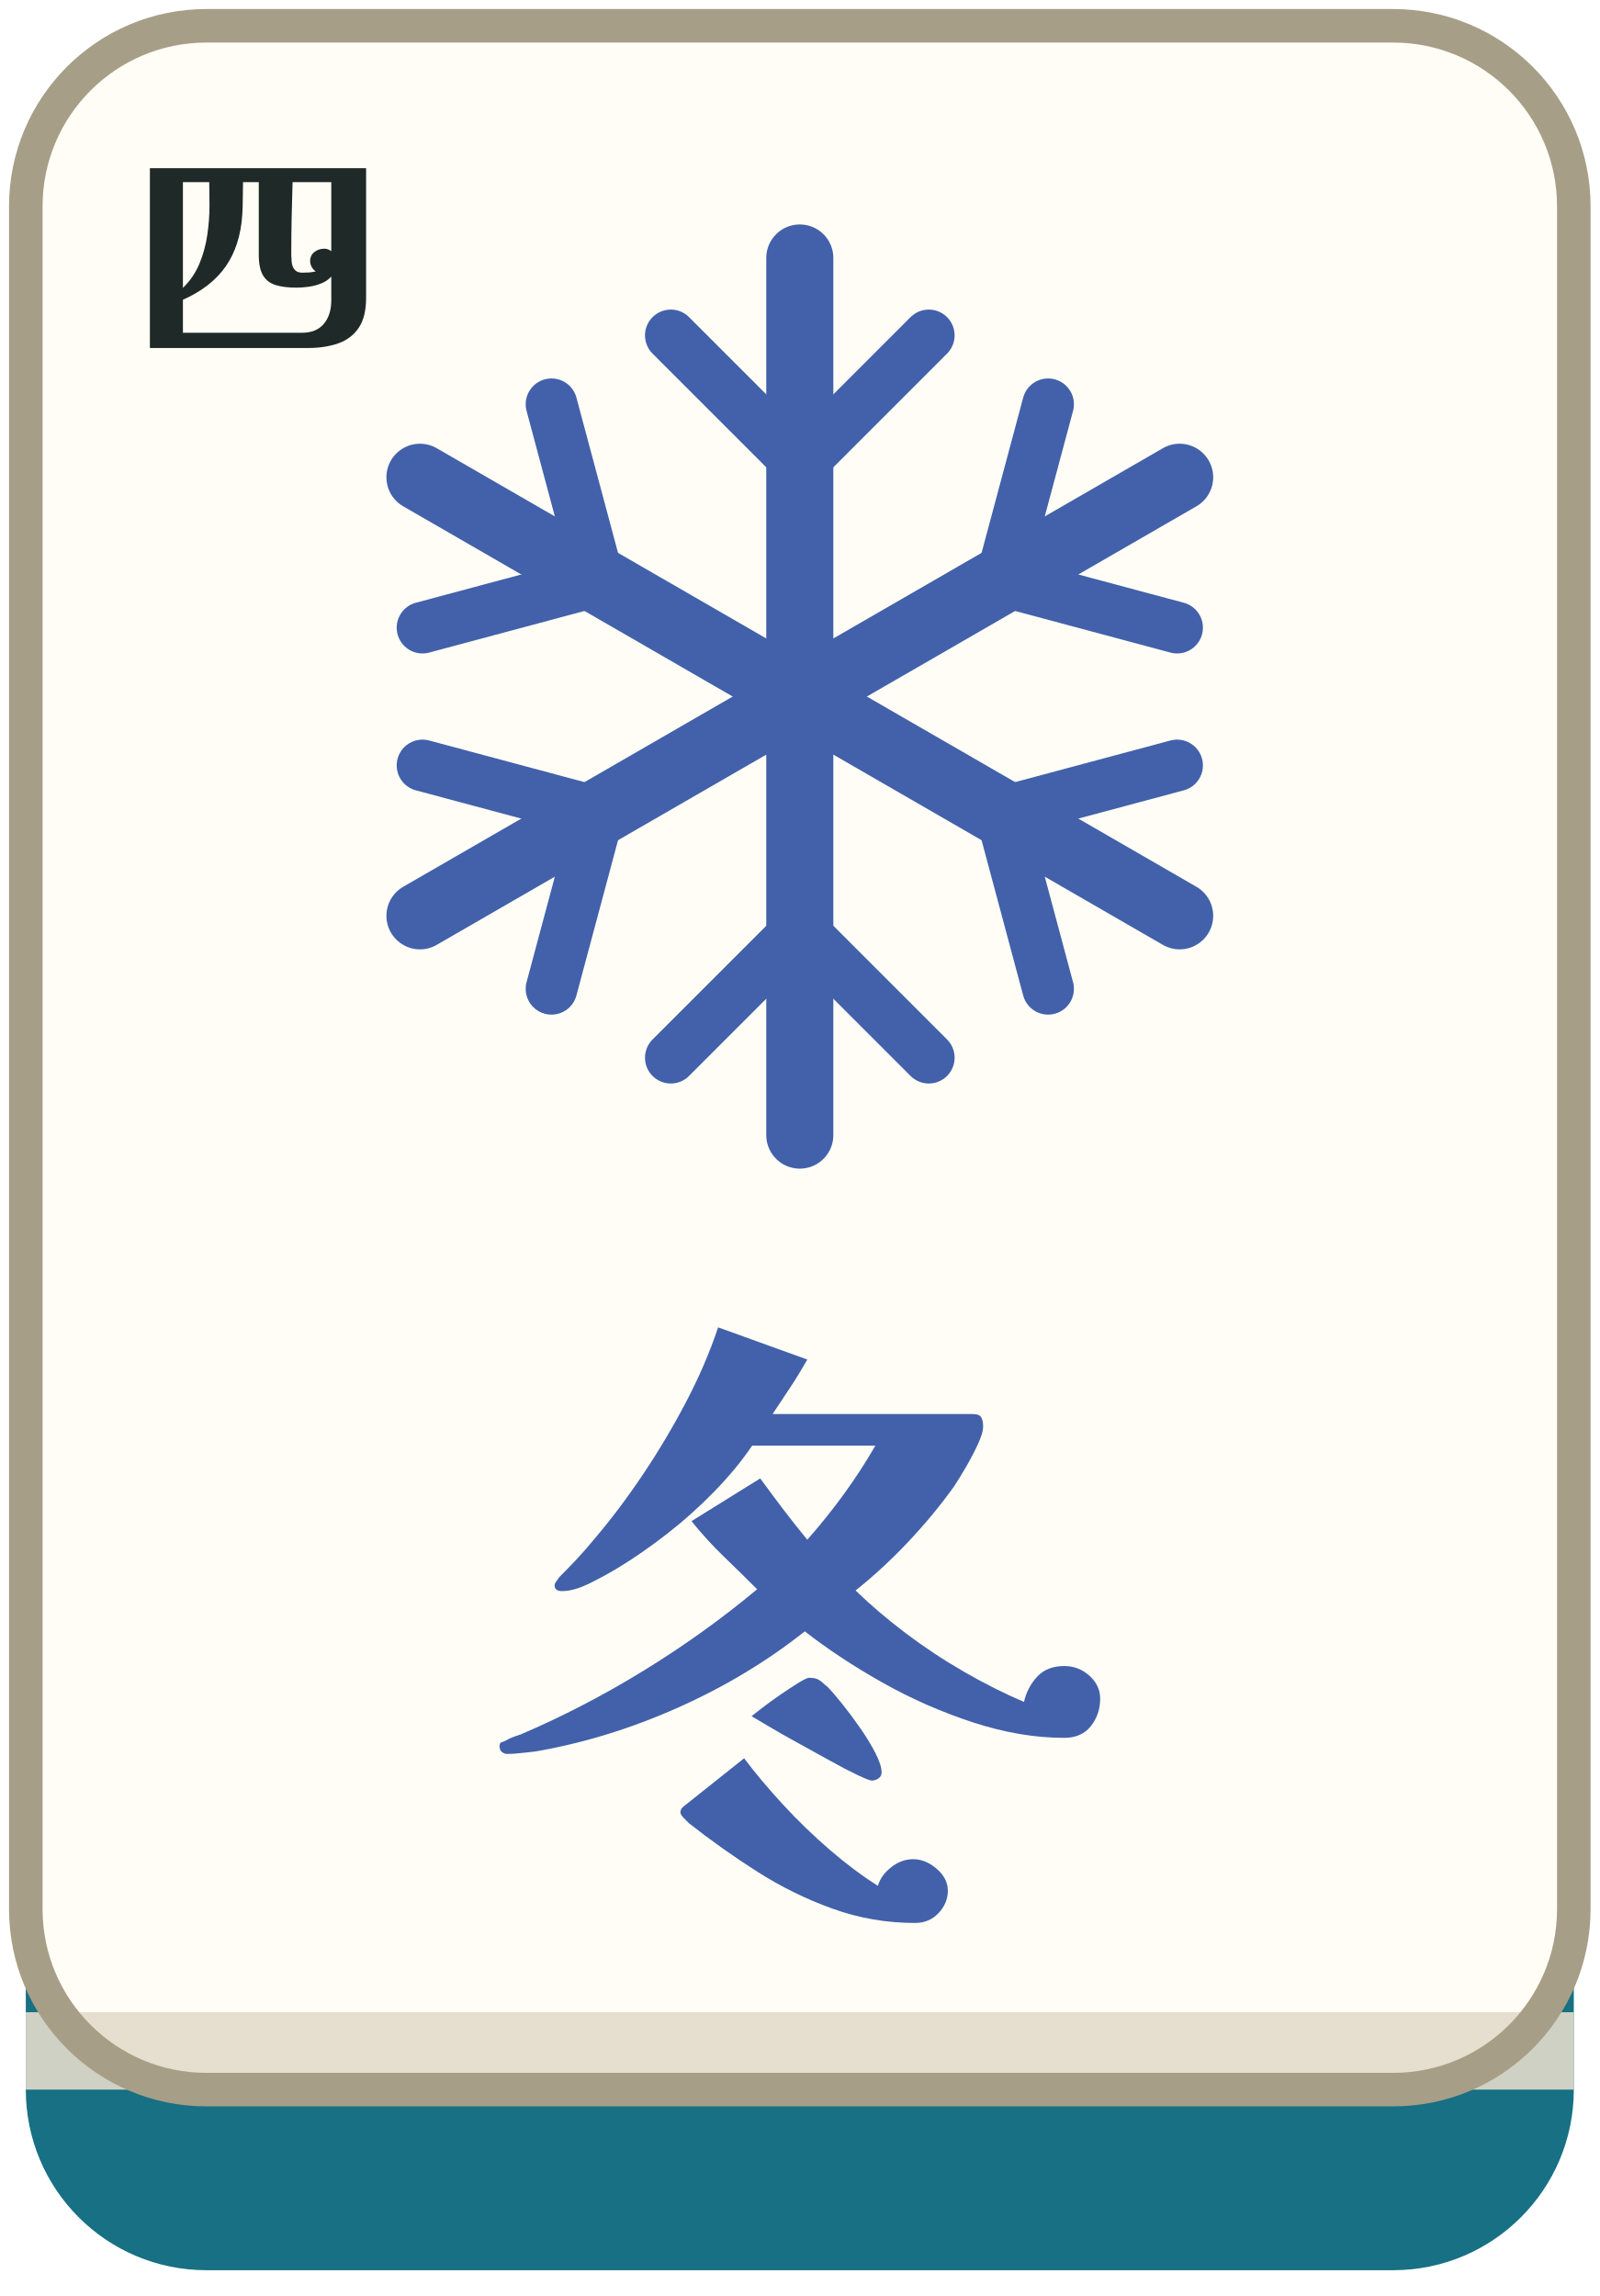
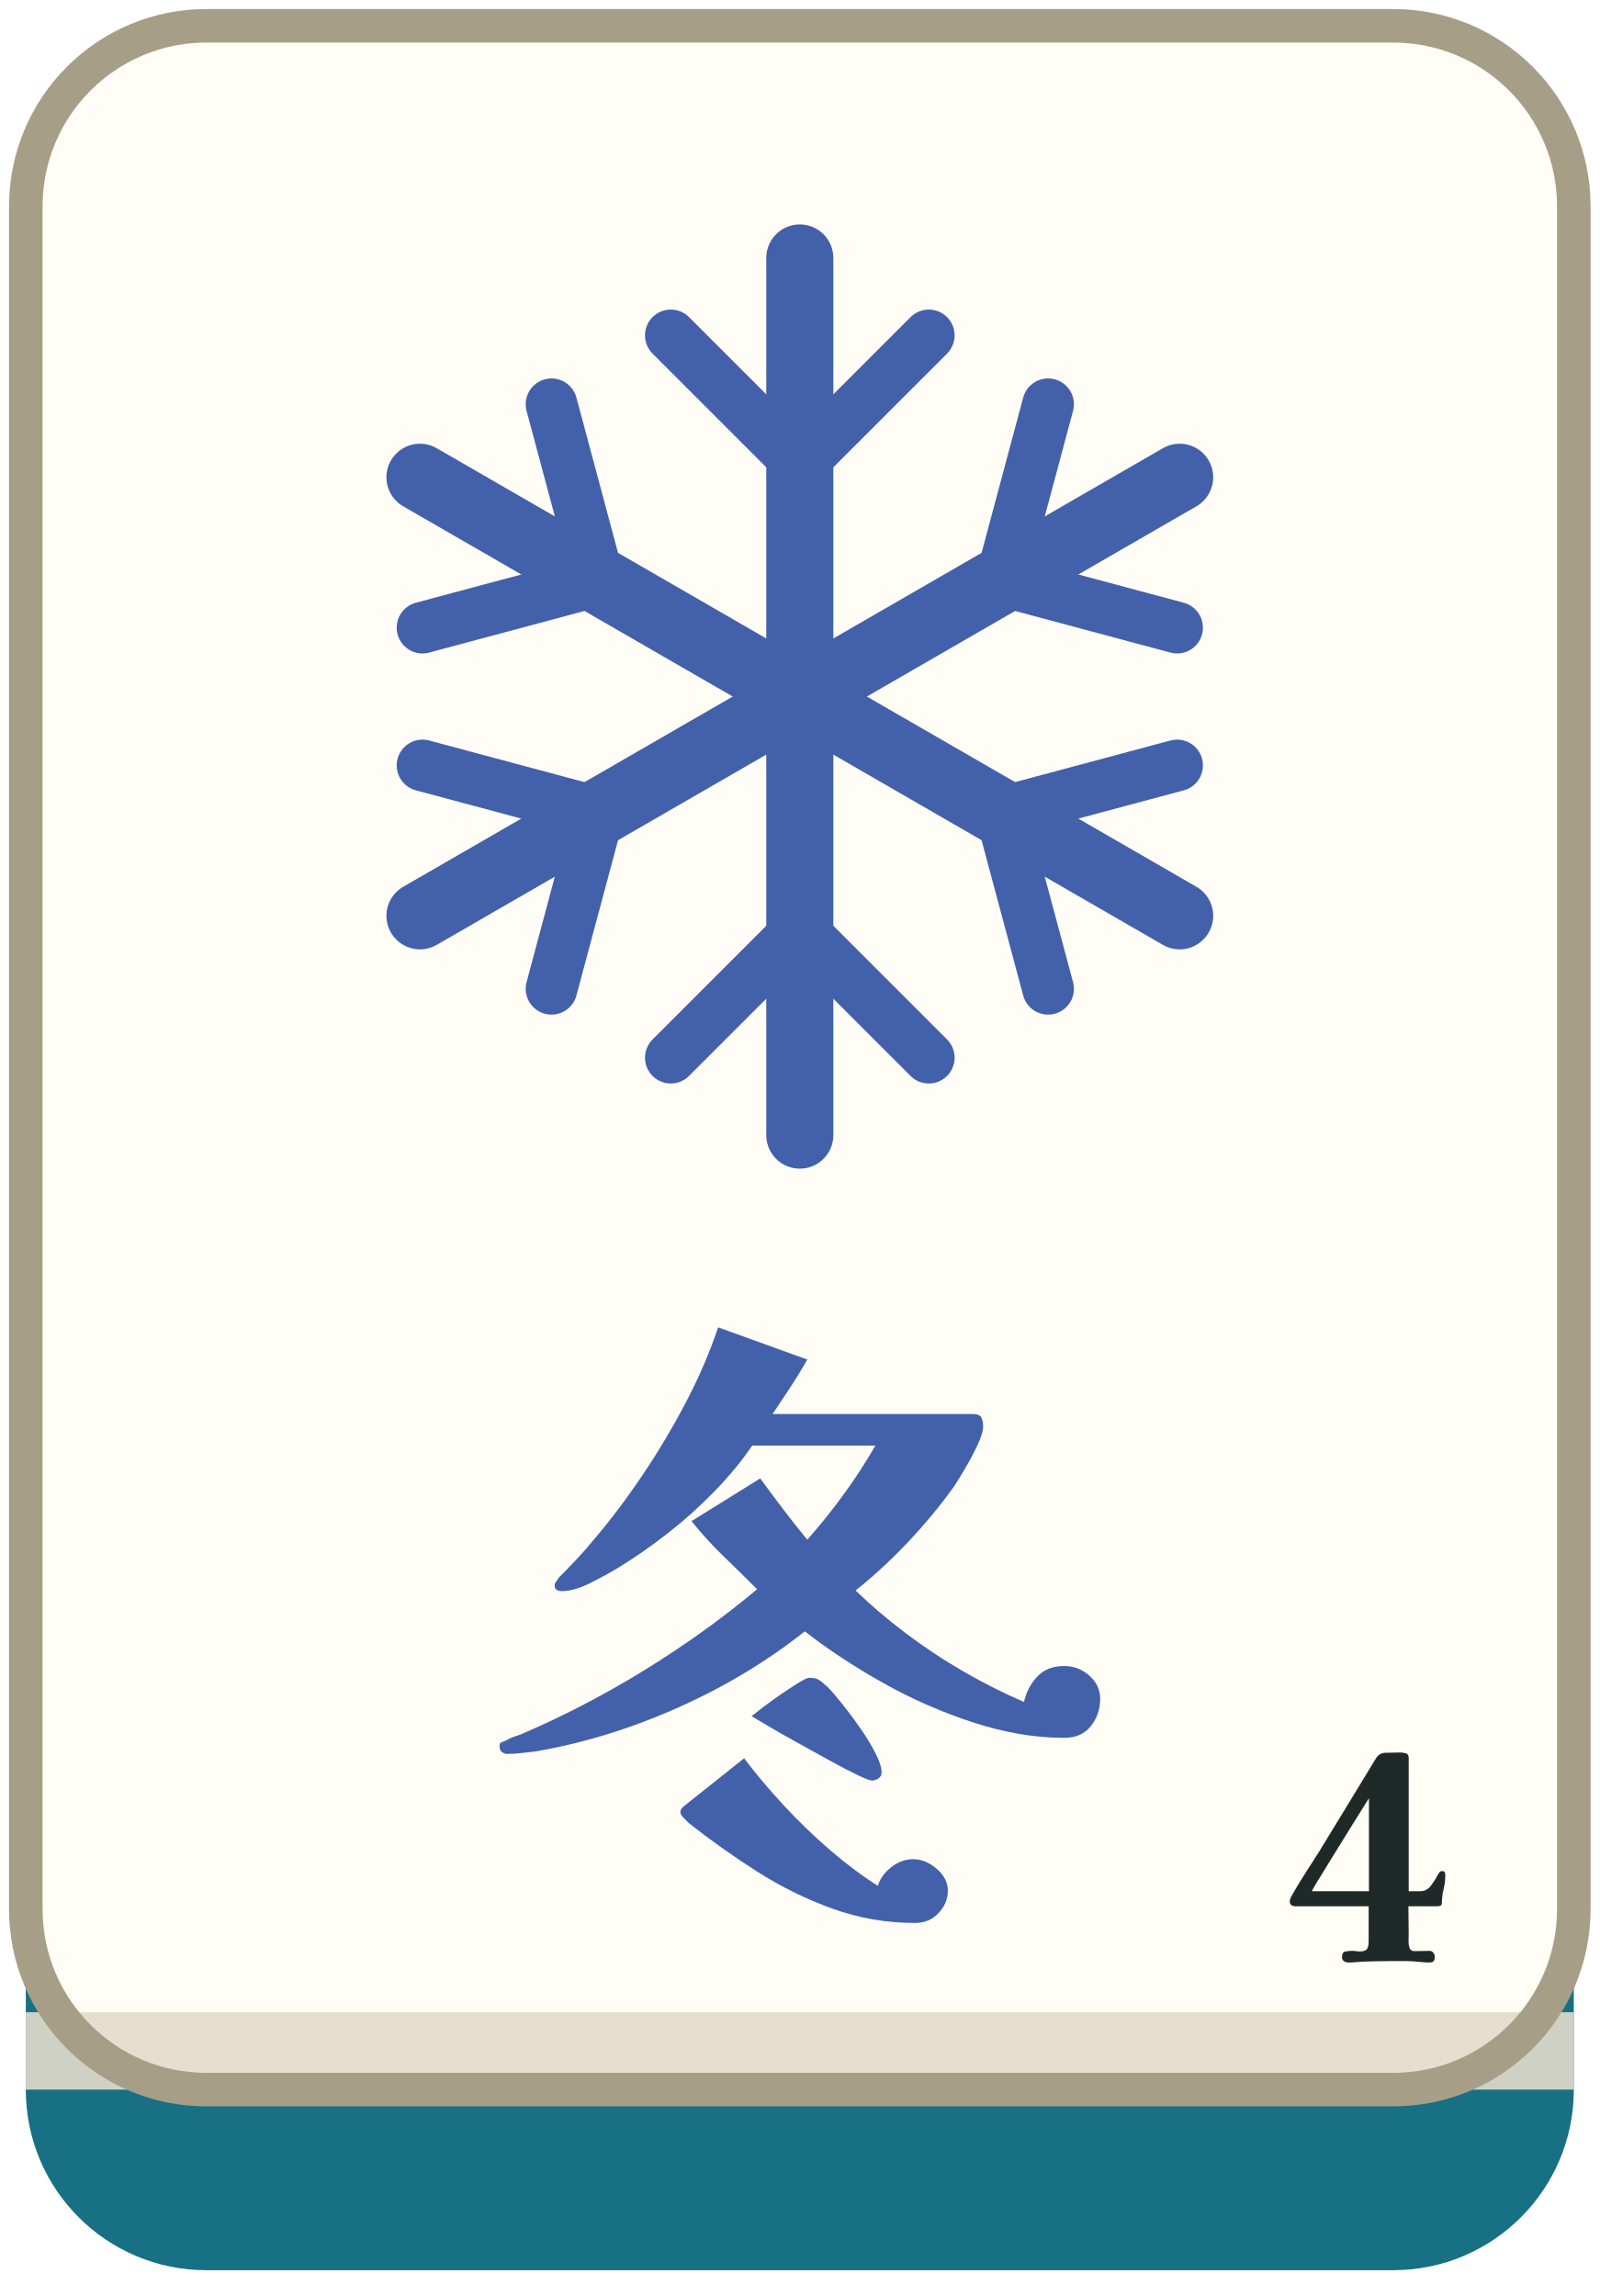
<svg xmlns="http://www.w3.org/2000/svg" viewBox="-1 -1 62 89">
  <rect x="0" y="7" width="60" height="80" rx="7" fill="#177083" />
  <rect x="0" y="0" width="60" height="80" rx="7" fill="#FFFDF6" />
  <rect x="0" y="77" width="60" height="3" fill="#E3DCCB" opacity=".9" />
  <rect x="0" y="0" width="60" height="80" rx="7" fill="none" stroke="#A79E87" stroke-width="1.3" />
  <line x1="30" y1="26" x2="30" y2="9" stroke="#4261AA" stroke-width="2.6" stroke-linecap="round" transform="rotate(0 30 26)" />
  <path d="M25 12 L30 17 L35 12" fill="none" stroke="#4261AA" stroke-width="2" stroke-linecap="round" transform="rotate(0 30 26)" />
  <line x1="30" y1="26" x2="30" y2="9" stroke="#4261AA" stroke-width="2.6" stroke-linecap="round" transform="rotate(60 30 26)" />
  <path d="M25 12 L30 17 L35 12" fill="none" stroke="#4261AA" stroke-width="2" stroke-linecap="round" transform="rotate(60 30 26)" />
  <line x1="30" y1="26" x2="30" y2="9" stroke="#4261AA" stroke-width="2.6" stroke-linecap="round" transform="rotate(120 30 26)" />
  <path d="M25 12 L30 17 L35 12" fill="none" stroke="#4261AA" stroke-width="2" stroke-linecap="round" transform="rotate(120 30 26)" />
  <line x1="30" y1="26" x2="30" y2="9" stroke="#4261AA" stroke-width="2.6" stroke-linecap="round" transform="rotate(180 30 26)" />
  <path d="M25 12 L30 17 L35 12" fill="none" stroke="#4261AA" stroke-width="2" stroke-linecap="round" transform="rotate(180 30 26)" />
  <line x1="30" y1="26" x2="30" y2="9" stroke="#4261AA" stroke-width="2.6" stroke-linecap="round" transform="rotate(240 30 26)" />
  <path d="M25 12 L30 17 L35 12" fill="none" stroke="#4261AA" stroke-width="2" stroke-linecap="round" transform="rotate(240 30 26)" />
  <line x1="30" y1="26" x2="30" y2="9" stroke="#4261AA" stroke-width="2.6" stroke-linecap="round" transform="rotate(300 30 26)" />
  <path d="M25 12 L30 17 L35 12" fill="none" stroke="#4261AA" stroke-width="2" stroke-linecap="round" transform="rotate(300 30 26)" />
  <path transform="translate(17.93 71.14) scale(0.024 -0.024)" d="M742 -48Q742 -68 727.0 -84.0Q712 -100 689 -100Q620 -100 556.0 -77.0Q492 -54 434.0 -17.0Q376 20 324 61L316 69Q310 75 310 79Q310 81 312 85L315 88L413 166Q440 130 476.0 91.0Q512 52 551.5 18.0Q591 -16 629 -40Q634 -23 650.5 -10.0Q667 3 686 3Q706 3 724.0 -12.5Q742 -28 742 -48ZM635 143Q635 137 630.0 133.5Q625 130 619 130Q615 130 596.0 139.0Q577 148 551.0 162.5Q525 177 498.5 191.5Q472 206 452.0 218.0Q432 230 425 234Q430 238 443.0 248.0Q456 258 472.0 269.0Q488 280 501.0 288.0Q514 296 518 296Q527 296 532.0 293.5Q537 291 541 287Q544 284 547 282Q556 273 570.5 255.0Q585 237 600.0 215.5Q615 194 625.0 174.5Q635 155 635 143ZM988 262Q988 237 973.0 218.0Q958 199 930 199Q859 199 782.5 224.0Q706 249 636.0 288.5Q566 328 511 371Q419 298 305.5 247.5Q192 197 76 177Q66 176 53.5 174.5Q41 173 30 173Q26 173 22.0 176.0Q18 179 18 186Q18 191 21.5 192.0Q25 193 29 195Q32 197 38.0 199.5Q44 202 48 203Q49 204 51 204Q154 248 251.5 308.0Q349 368 434 439Q407 466 380.0 492.0Q353 518 328 549L439 618Q458 592 477.0 567.0Q496 542 515 519Q546 554 574.0 592.5Q602 631 625 671H426Q401 634 365.0 597.0Q329 560 288.5 528.5Q248 497 210 474Q194 464 166.5 450.0Q139 436 119 436Q107 436 107 445Q107 449 110 452L114 458Q129 473 143.5 488.5Q158 504 171 520Q211 567 249.0 623.5Q287 680 319.0 741.0Q351 802 371 862L515 810Q502 787 487.5 765.0Q473 743 459 722H782Q793 722 796.0 716.5Q799 711 799 702Q799 691 789.5 671.0Q780 651 769.0 632.5Q758 614 752 605Q719 559 678.0 515.5Q637 472 593 437Q629 402 674.0 368.0Q719 334 768.5 305.5Q818 277 865 257Q870 280 886.0 297.5Q902 315 930 315Q953 315 970.5 299.5Q988 284 988 262Z" fill="#4261AA" />
-   <path transform="translate(3.93 12.36) scale(0.01 -0.01)" d="M319 540Q319 563 318.5 585.5Q318 608 318 630H216V220Q258 261 280.0 314.0Q302 367 310.5 425.5Q319 484 319 540ZM791 264Q776 247 752.5 237.5Q729 228 703.5 224.5Q678 221 656 221Q608 221 575.5 231.0Q543 241 526.5 268.5Q510 296 510 348V630H449Q448 599 448.0 567.0Q448 535 446 503Q438 384 382.0 303.5Q326 223 216 174V46H676Q733 46 762.0 80.5Q791 115 791 172ZM791 630H641Q639 563 637.5 495.5Q636 428 636 360Q636 353 636.0 346.0Q636 339 637 331Q637 316 641 305Q645 293 654.0 286.0Q663 279 679 279Q693 279 705.5 280.0Q718 281 731 284Q721 290 715.0 301.5Q709 313 709 323Q709 346 725.5 359.0Q742 372 764 372Q779 372 791 362ZM926 181Q926 108 897.5 65.5Q869 23 818.0 5.0Q767 -13 700 -13H88V684H926Z" fill="#1F2A28" />
+   <path transform="translate(48.76 75.05) scale(0.011 -0.011)" d="M300 249V577Q265 521 229.5 464.0Q194 407 159 350Q149 333 138.0 315.5Q127 298 116 280Q112 273 107.5 265.5Q103 258 99 250L100 249ZM569 306Q569 281 563.0 256.5Q557 232 557 208Q557 200 551.5 198.0Q546 196 539 196H439L440 98Q440 90 439.5 75.5Q439 61 443.0 49.5Q447 38 461 38Q475 38 488.0 38.5Q501 39 514 39Q522 39 527.0 32.0Q532 25 532 17Q532 -2 514 -2Q500 -2 485.5 -0.5Q471 1 457 2Q441 3 424.5 3.0Q408 3 391 3Q363 3 334.0 2.5Q305 2 276 1Q264 0 251.5 -1.0Q239 -2 227 -2Q218 -2 211.5 3.0Q205 8 205 17Q205 34 216.5 36.5Q228 39 241 39Q248 39 254.5 38.0Q261 37 268 37Q288 37 293.5 46.0Q299 55 299 73Q299 104 299.0 134.5Q299 165 299 196H41Q33 196 27.0 200.0Q21 204 21 213Q21 220 26 230Q49 271 74.0 310.0Q99 349 124 388Q175 471 225.0 553.5Q275 636 325 718Q337 737 360 737Q373 737 385.0 737.5Q397 738 410 738Q421 738 430.5 735.0Q440 732 440 719V249H480Q504 249 519.0 269.5Q534 290 544 309Q546 313 549 316Q551 320 559 320Q565 320 567.0 315.5Q569 311 569 306Z" fill="#1F2A28" />
</svg>
